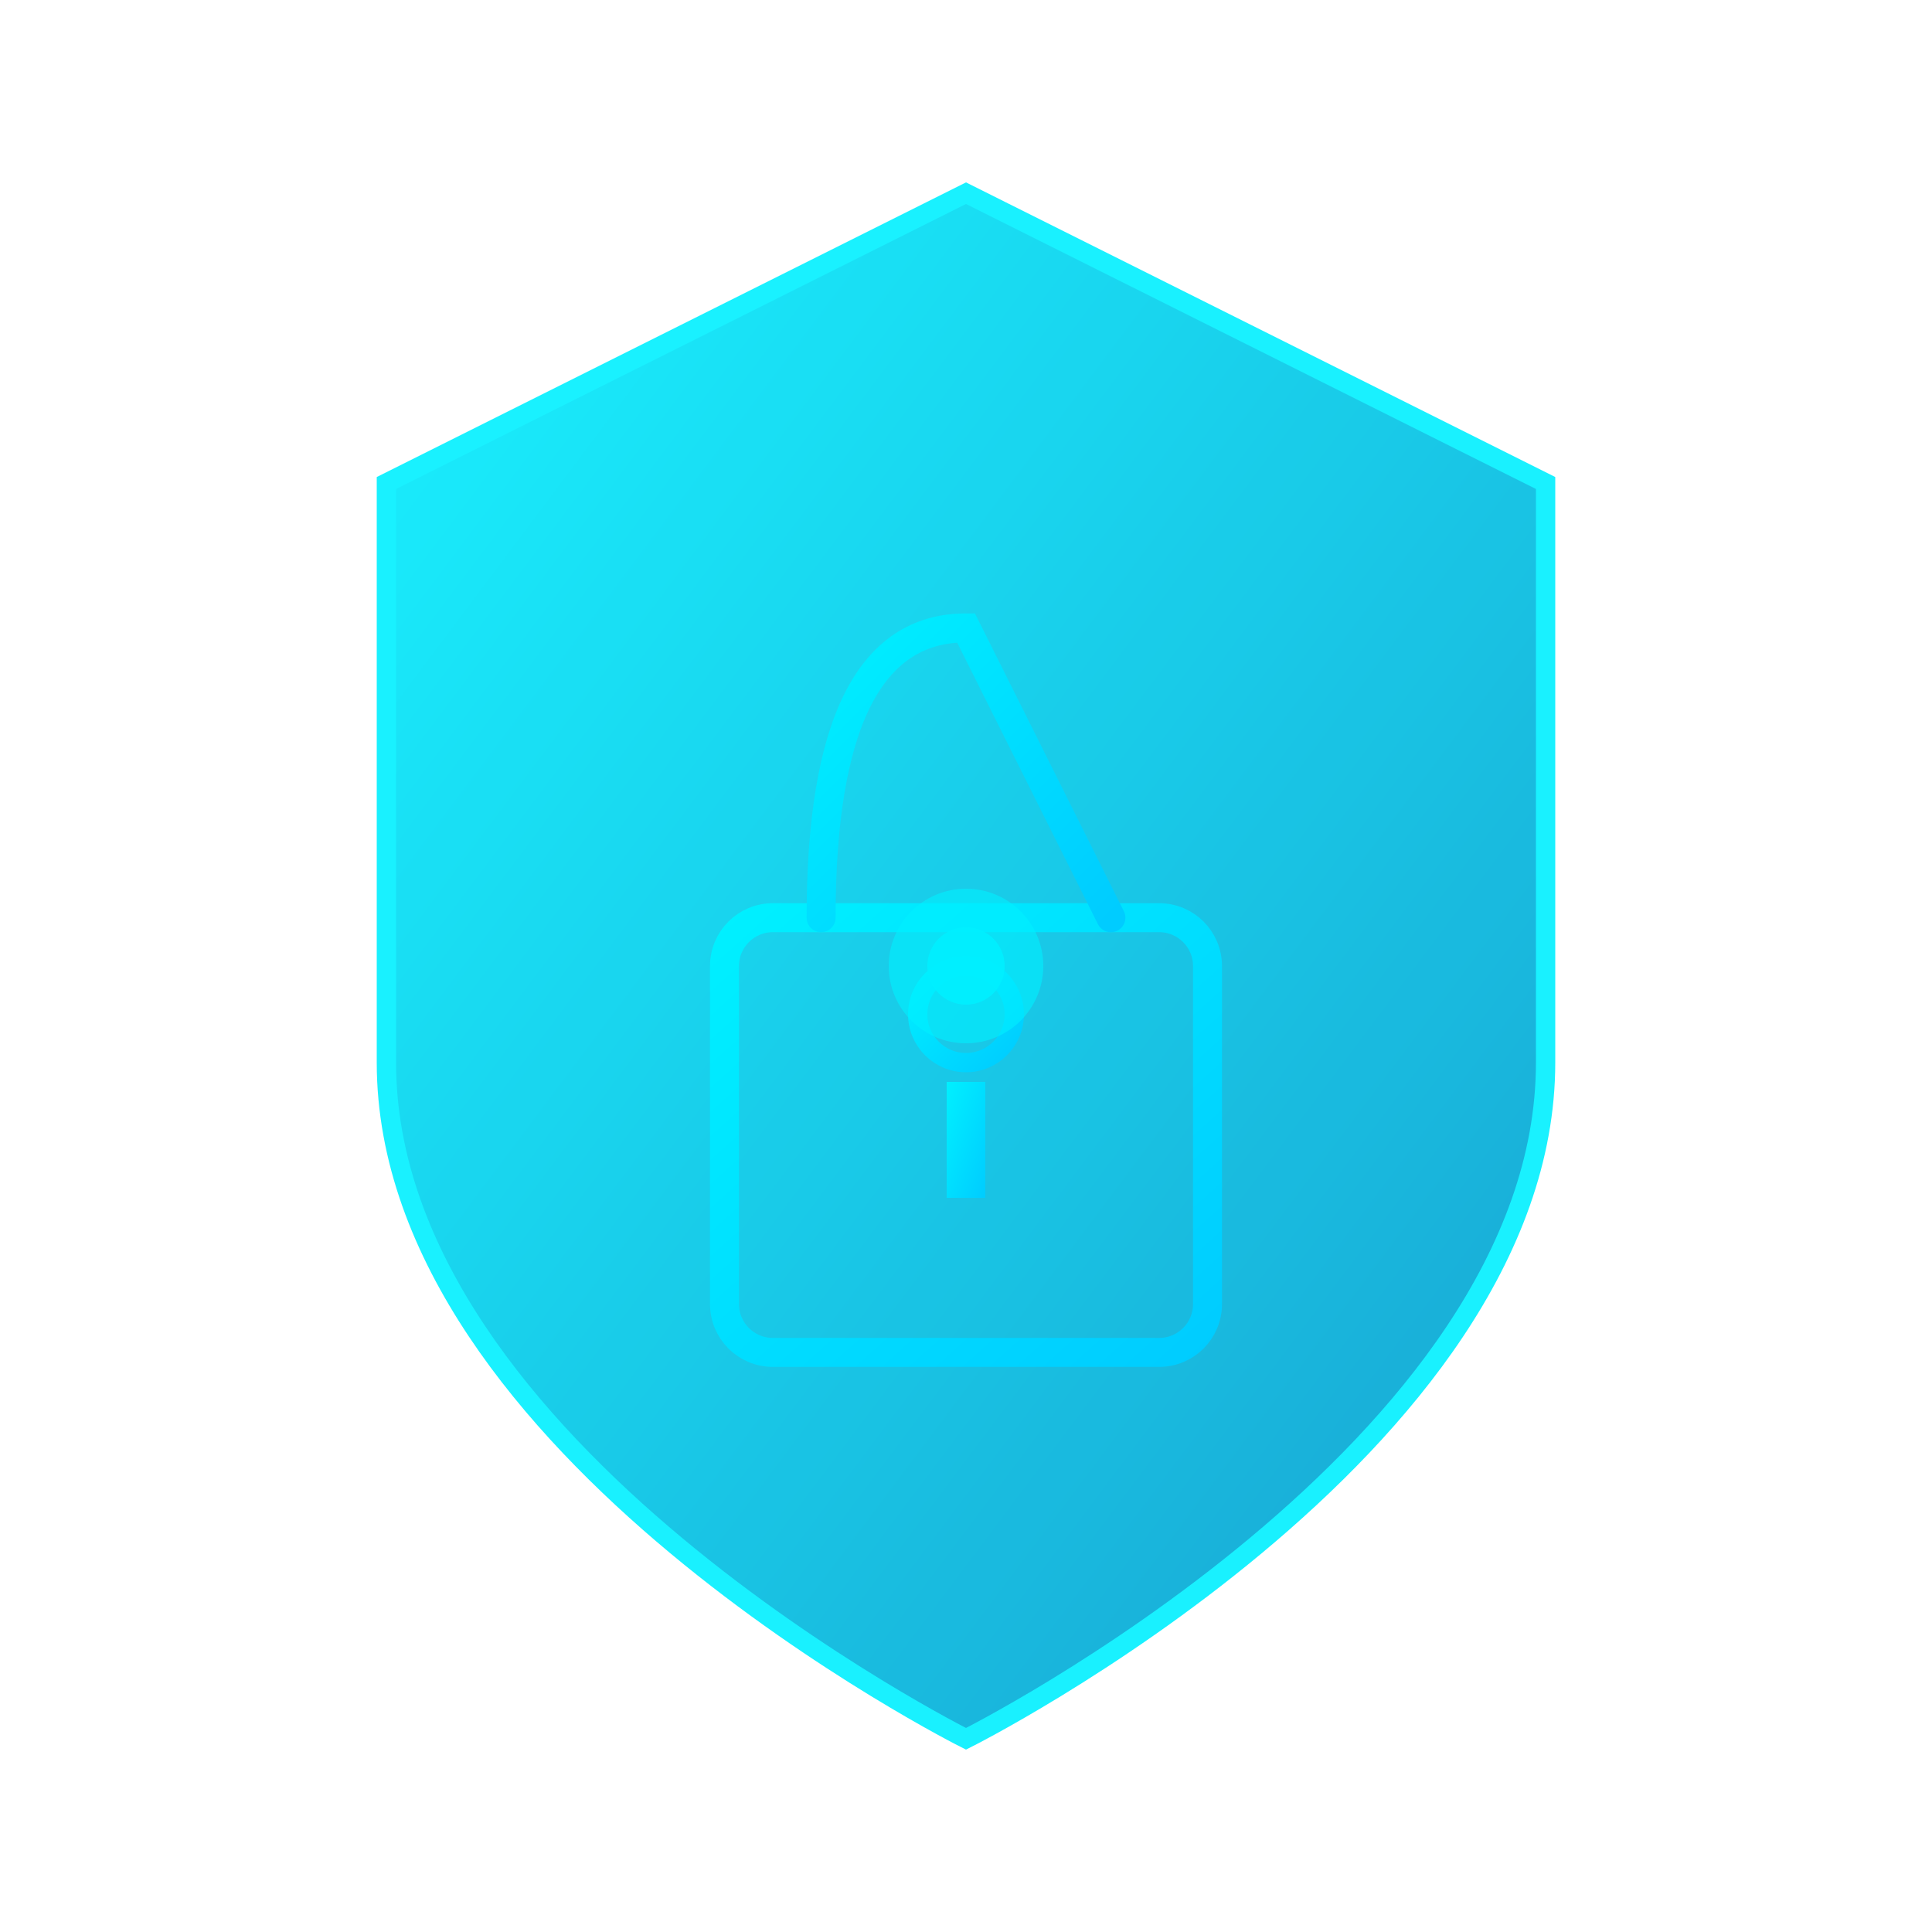
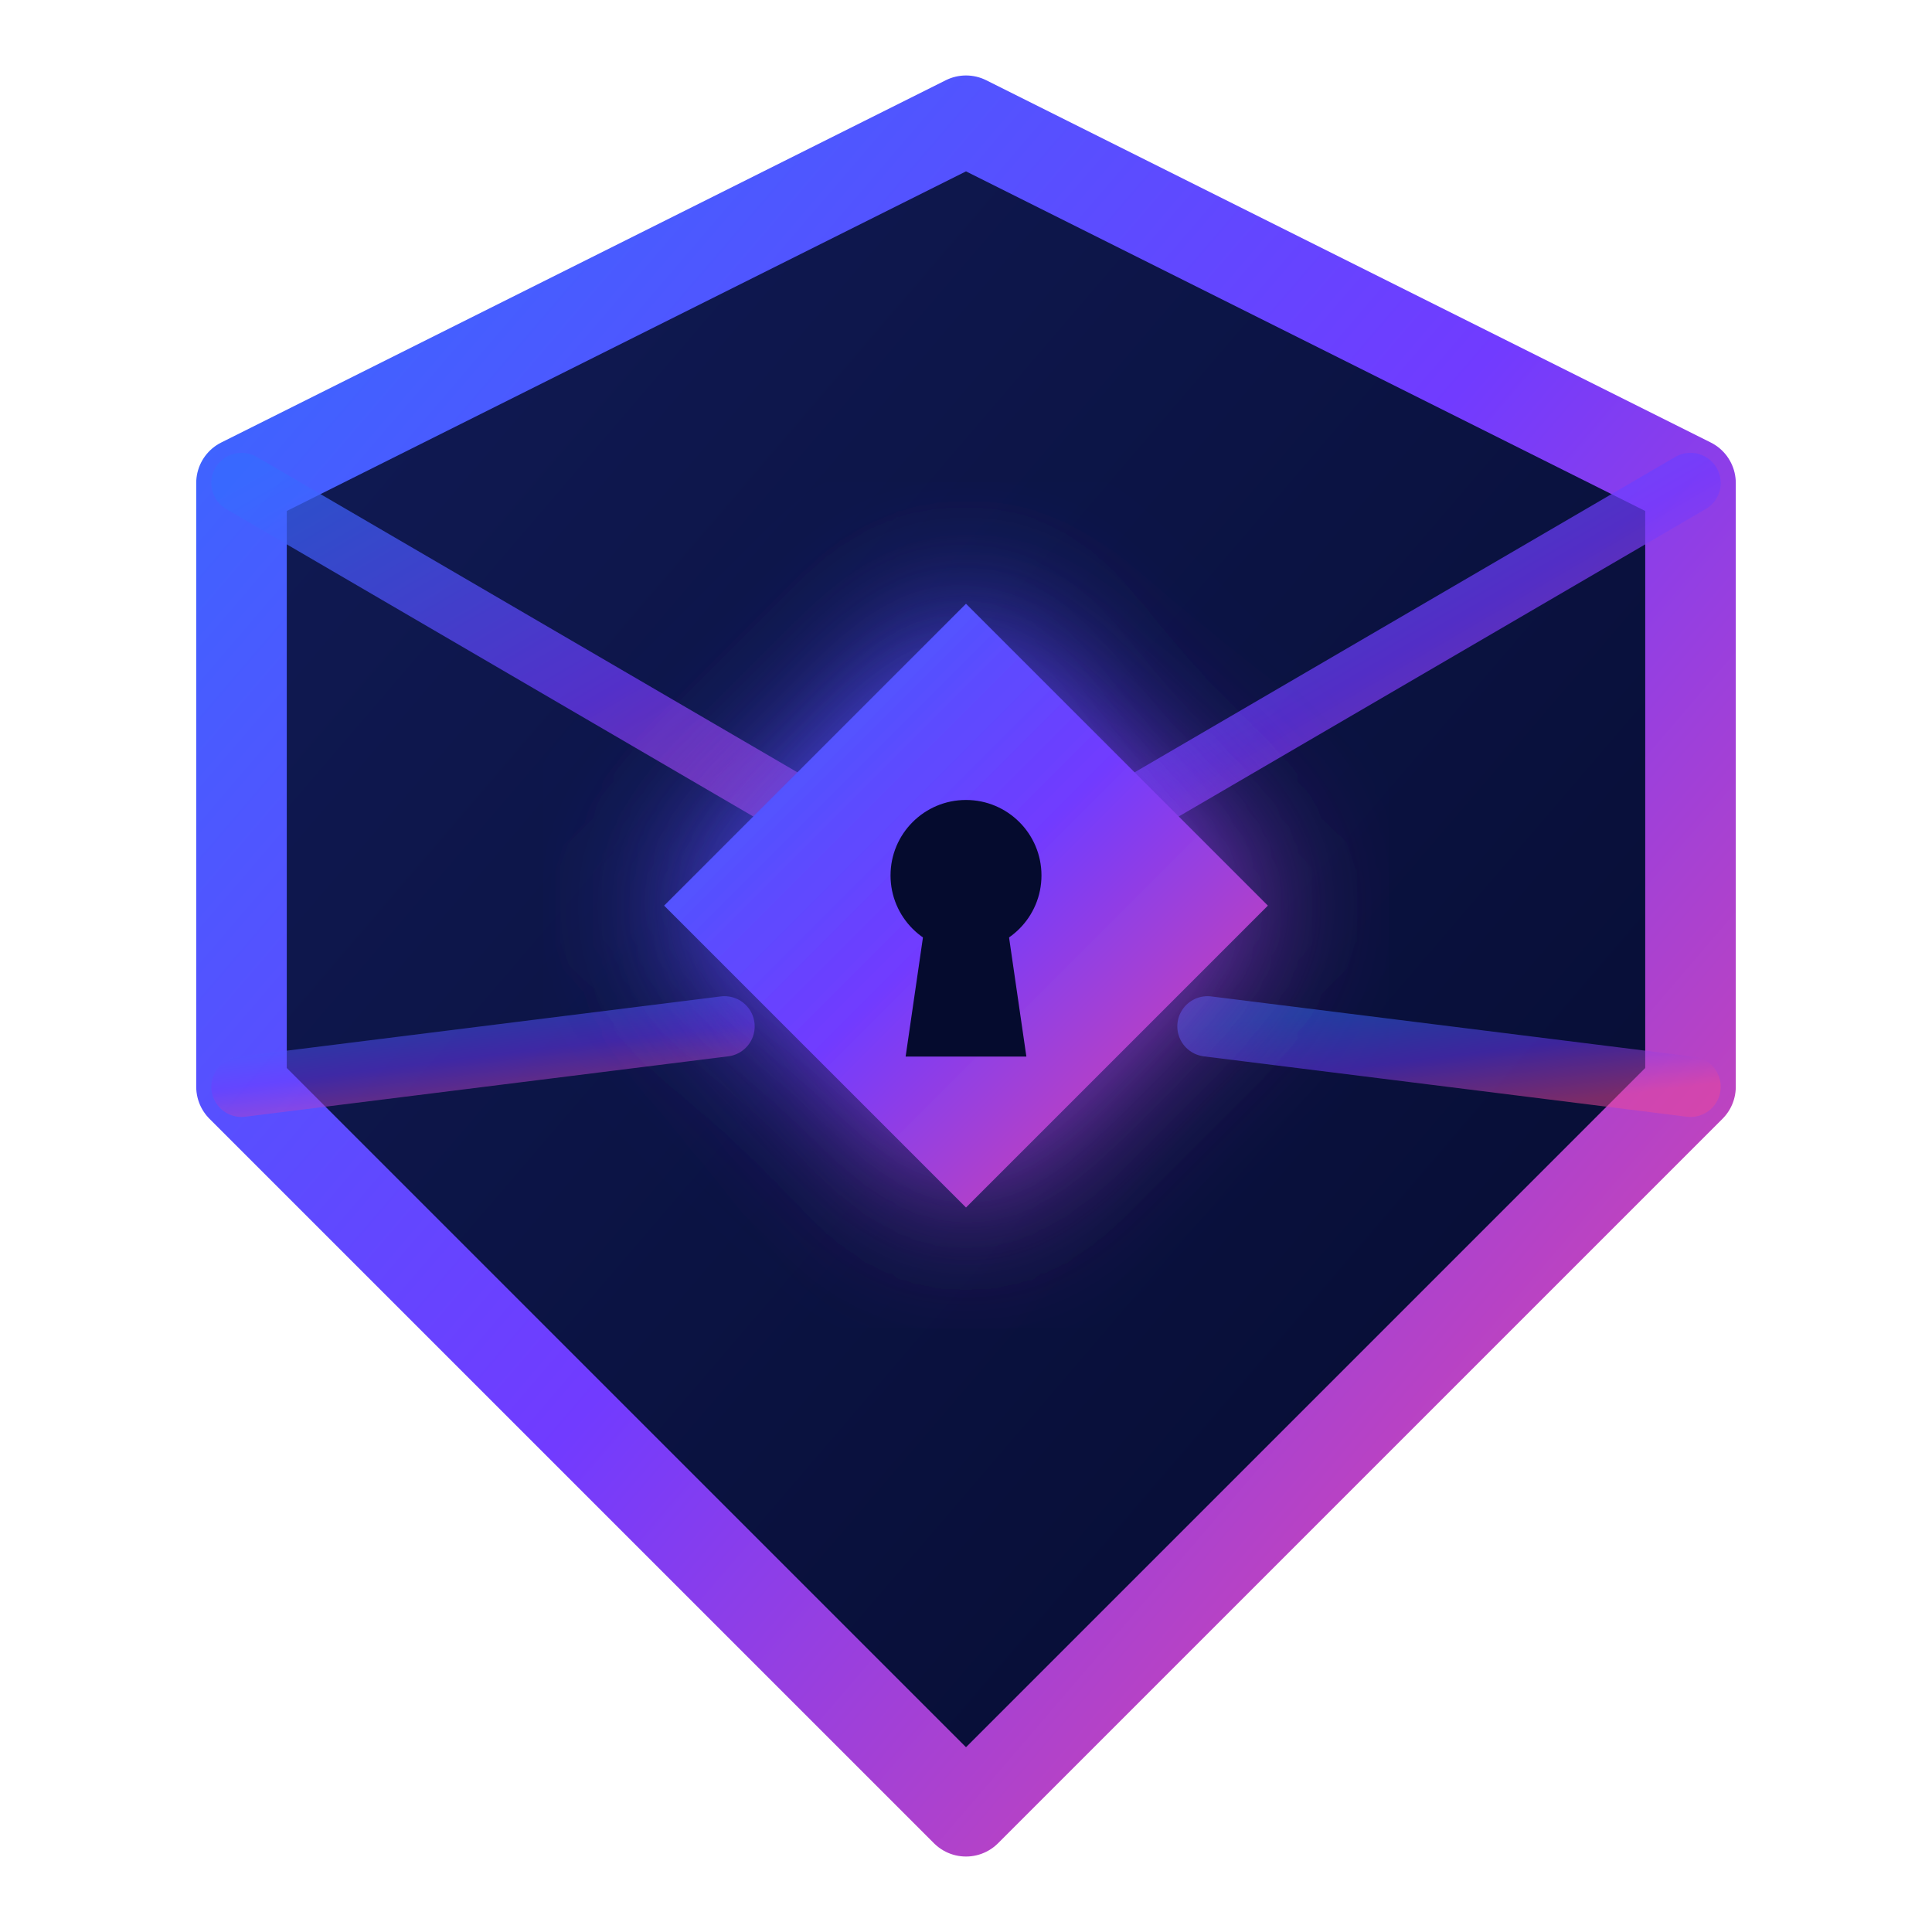
- <svg xmlns="http://www.w3.org/2000/svg" viewBox="0 0 200 200">
+ <svg xmlns="http://www.w3.org/2000/svg" viewBox="0 0 64 64" fill="none">
  <defs>
-     <linearGradient id="shieldGradient" x1="0%" y1="0%" x2="100%" y2="100%">
-       <stop offset="0%" style="stop-color:#00F0FF;stop-opacity:1" />
-       <stop offset="100%" style="stop-color:#0099CC;stop-opacity:1" />
+     <linearGradient id="vc-theme-grad" x1="0%" y1="0%" x2="100%" y2="100%">
+       <stop offset="0%" stop-color="#356BFF" />
+       <stop offset="50%" stop-color="#713BFF" />
+       <stop offset="100%" stop-color="#EC4899" />
    </linearGradient>
-     <linearGradient id="lockGradient" x1="0%" y1="0%" x2="100%" y2="100%">
-       <stop offset="0%" style="stop-color:#00F0FF;stop-opacity:1" />
-       <stop offset="100%" style="stop-color:#00CCFF;stop-opacity:1" />
+     <linearGradient id="vc-dark-grad" x1="0%" y1="0%" x2="100%" y2="100%">
+       <stop offset="0%" stop-color="#111B57" />
+       <stop offset="100%" stop-color="#050B2E" />
    </linearGradient>
+     <filter id="vc-glow" x="-20%" y="-20%" width="140%" height="140%">
+       <feGaussianBlur stdDeviation="2.5" result="blur" />
+       <feComposite in="SourceGraphic" in2="blur" operator="over" />
+     </filter>
  </defs>
-   <path d="M 100 20 L 160 50 L 160 110 C 160 150 100 180 100 180 C 100 180 40 150 40 110 L 40 50 Z" fill="url(#shieldGradient)" stroke="#00F0FF" stroke-width="2" opacity="0.9" />
-   <rect x="75" y="95" width="50" height="45" rx="5" fill="none" stroke="url(#lockGradient)" stroke-width="3" />
-   <path d="M 85 95 Q 85 65 100 65 Q 115 95 115 95" fill="none" stroke="url(#lockGradient)" stroke-width="3" stroke-linecap="round" />
-   <circle cx="100" cy="105" r="5" fill="none" stroke="url(#lockGradient)" stroke-width="2" />
-   <rect x="98" y="112" width="4" height="12" fill="url(#lockGradient)" />
-   <circle cx="100" cy="100" r="8" fill="#00F0FF" opacity="0.6" />
-   <circle cx="100" cy="100" r="4" fill="#00F0FF" opacity="0.9" />
+   <path d="M32 4 L56 16 V36 L32 60 L8 36 V16 L32 4 Z" stroke="url(#vc-theme-grad)" stroke-width="3" stroke-linejoin="round" fill="url(#vc-dark-grad)" />
+   <path d="M32 4 L32 30" stroke="url(#vc-theme-grad)" stroke-width="2" stroke-linecap="round" opacity="0.7" />
+   <path d="M56 16 L32 30" stroke="url(#vc-theme-grad)" stroke-width="2" stroke-linecap="round" opacity="0.7" />
+   <path d="M8 16 L32 30" stroke="url(#vc-theme-grad)" stroke-width="2" stroke-linecap="round" opacity="0.7" />
+   <path d="M32 60 L32 38" stroke="url(#vc-theme-grad)" stroke-width="2.5" stroke-linecap="round" />
+   <path d="M8 36 L24 34" stroke="url(#vc-theme-grad)" stroke-width="2" stroke-linecap="round" opacity="0.5" />
+   <path d="M56 36 L40 34" stroke="url(#vc-theme-grad)" stroke-width="2" stroke-linecap="round" opacity="0.5" />
+   <polygon points="32,20 42,30 32,40 22,30" fill="url(#vc-theme-grad)" filter="url(#vc-glow)" />
+   <circle cx="32" cy="29" r="2.5" fill="#050B2E" />
+   <path d="M30.8 29.5 L33.2 29.5 L34 35 L30 35 Z" fill="#050B2E" />
</svg>
